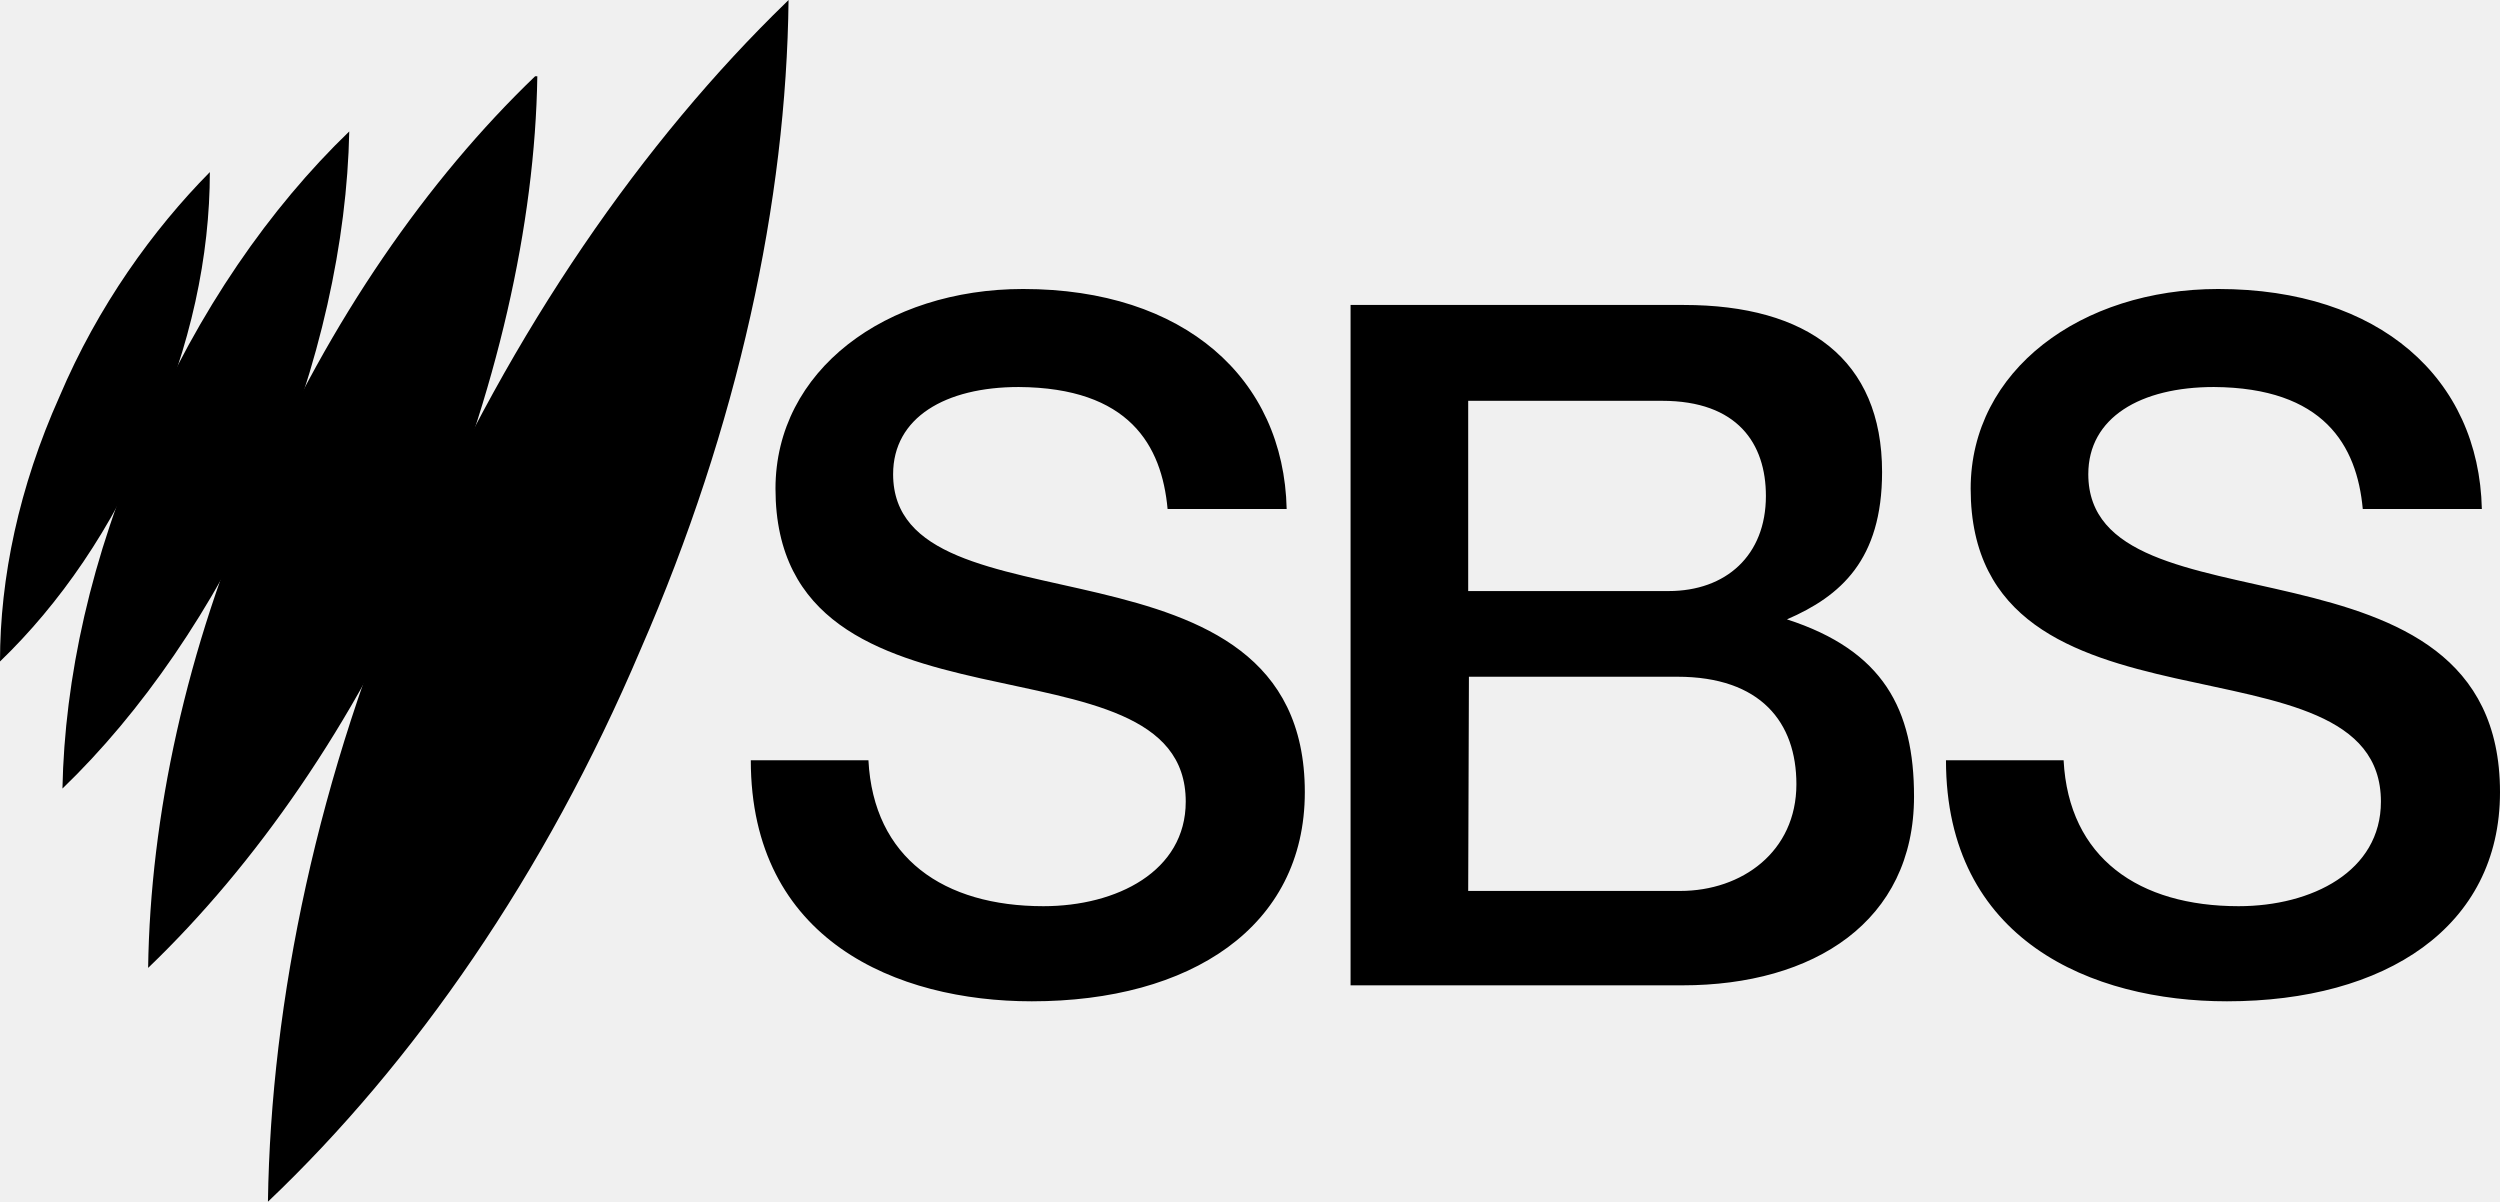
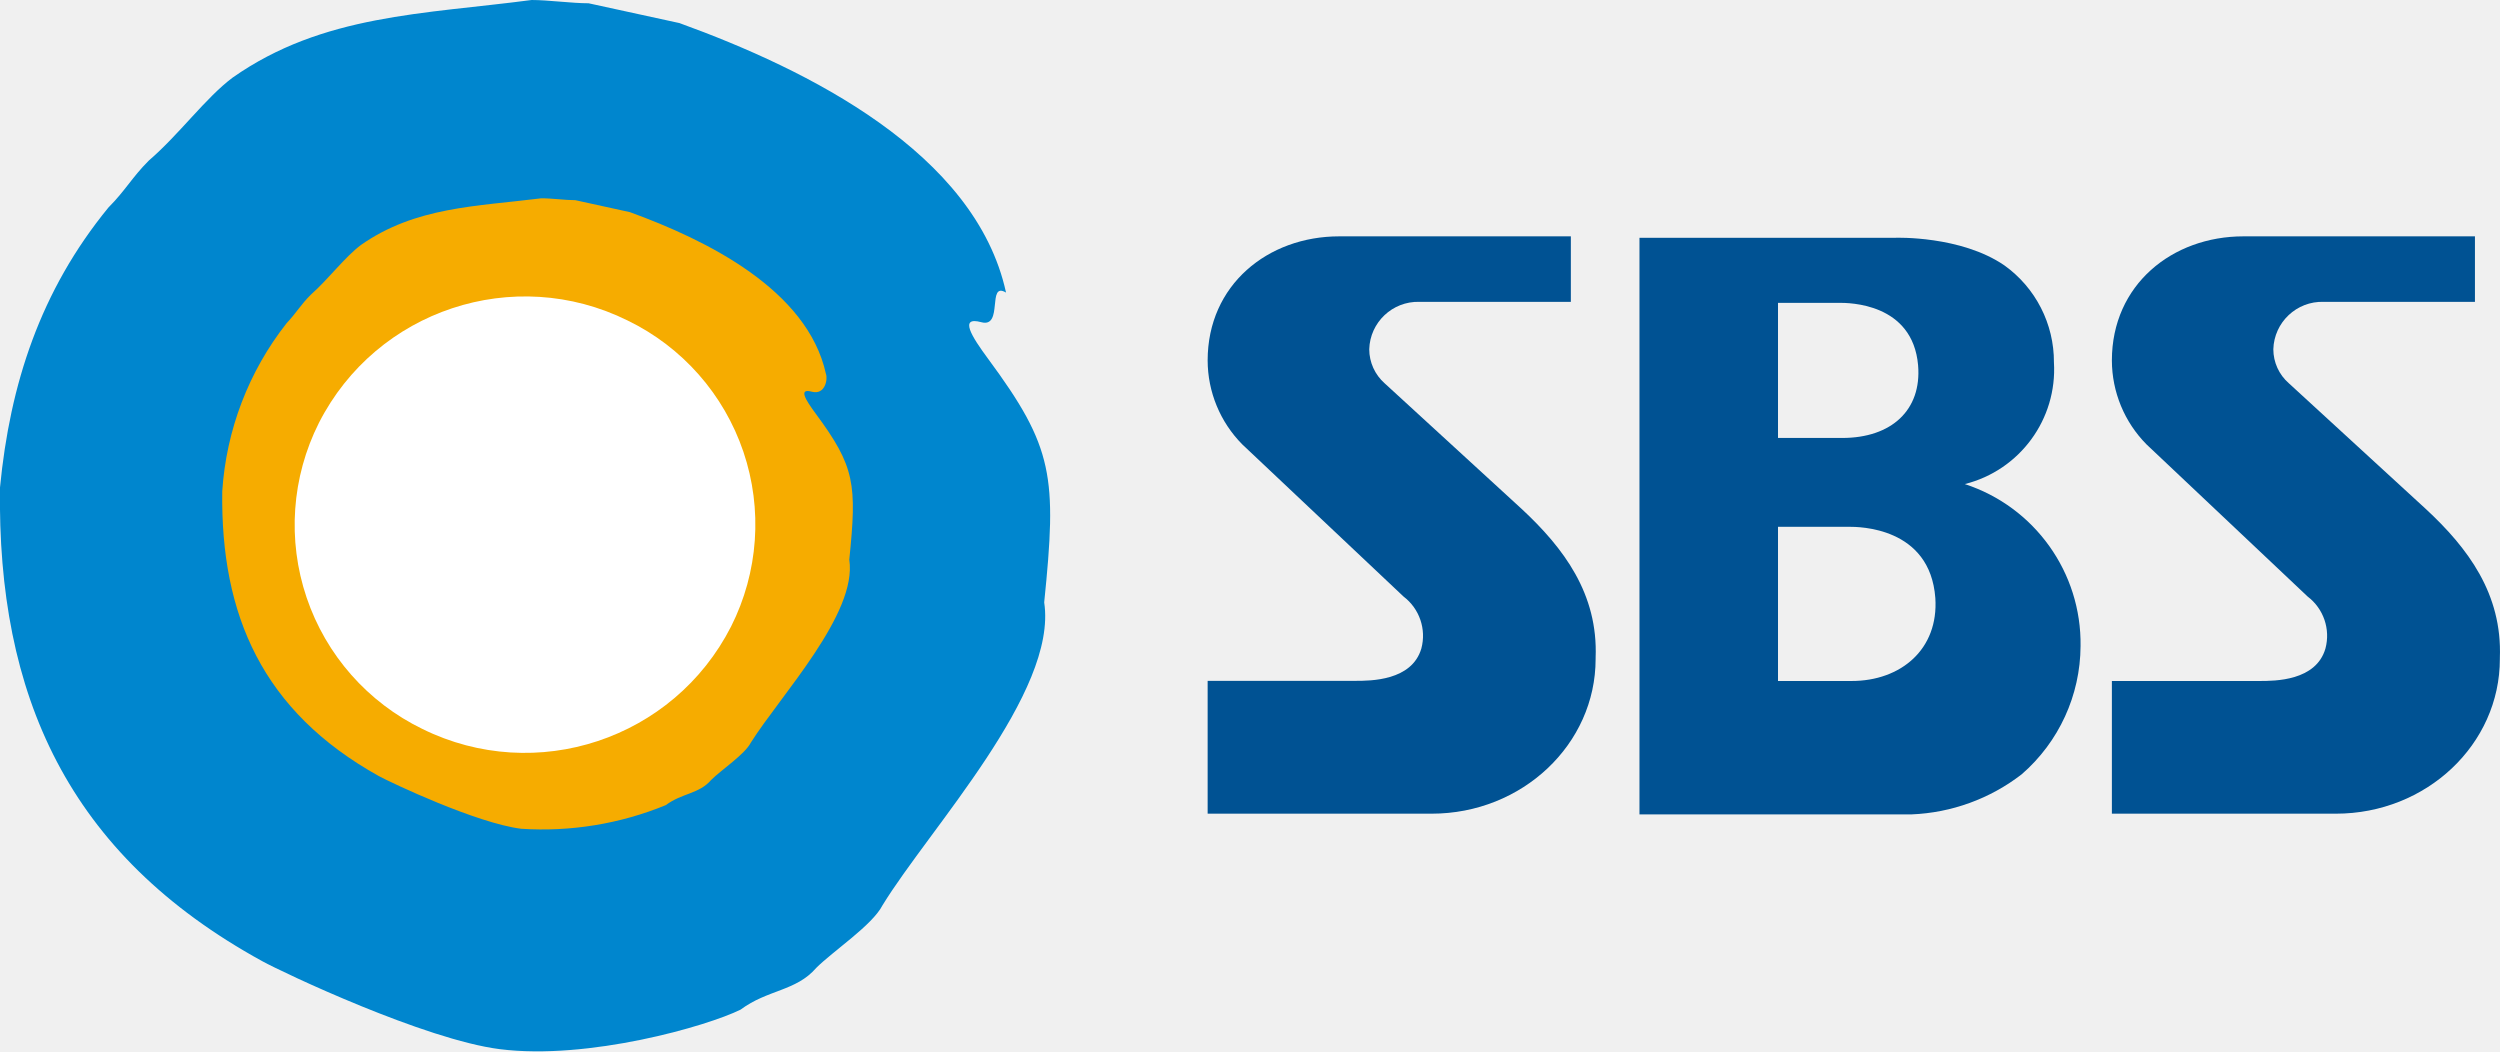
- <svg xmlns="http://www.w3.org/2000/svg" xml:space="preserve" viewBox="0 0 344.3 165.5">
-   <path d="M8.2 54.6C2.6 67.1 0 79.6 0 91.1c8.2-7.9 15.5-18.4 20.7-30.9 5.6-12.5 8.2-25 8.2-36.5-7.8 7.9-15.4 18.4-20.7 30.9" />
-   <path d="M20.1 59.6c-7.6 17.1-11.2 33.9-11.5 49 10.9-10.5 20.7-24.7 28.3-41.5 7.2-16.8 10.9-33.9 11.2-49-10.9 10.5-20.8 24.7-28 41.5" />
-   <path d="M73.7 10.5C58.9 24.7 45.4 44.1 35.5 66.8s-14.8 45.7-15.1 66.5C35.2 119.1 48.7 99.7 58.6 77 68.4 54.3 73.7 30.9 74 10.5z" />
-   <path d="M108.3.3C88.6 19.4 70.5 45.4 57 76.3c-13.2 30.3-19.7 61.5-20.1 89.2 20.1-19.1 38.2-45.1 51.3-76 13.5-30.9 20.1-61.9 20.4-89.5zm14.7 65c0-7.8 7.2-12 17.3-12 15.2.1 19.7 8 20.5 16.8h16.4c-.4-18-14.1-30.3-36.3-30.3-18.9 0-34.1 11.2-34.1 27.5 0 36.5 56.5 18.8 56.5 43.1 0 9.6-9.5 14.4-19.6 14.4-13.7 0-23.4-6.6-24.1-20.1h-16.2c0 24.8 20.1 33.2 38.7 33.2 21.8 0 37.6-10.2 37.6-28.8 0-37.6-56.7-20.9-56.7-43.8m123.1 20c7.4-3.2 13.1-8.2 13.1-20.3 0-15.5-10.3-23-27.3-23H186v93.7h45.7c18.1 0 31.9-8.8 31.9-26 0-12-4.2-20.1-17.5-24.4m-43.9-30.1h26.7c10.4 0 14.3 5.9 14.3 13.1 0 8.2-5.5 13.1-13.4 13.1h-27.6zm29.2 67.5h-29.2l.1-29.5H231c11.5 0 16.4 6.3 16.4 14.8 0 9.3-7.5 14.7-16 14.7m56.2-57.4c0-7.8 7.2-12 17.3-12 15.1.1 19.7 8 20.5 16.8h16.4c-.4-18-14.1-30.3-36.3-30.3-18.9 0-34.1 11.2-34.1 27.5 0 36.5 56.5 18.8 56.5 43.1 0 9.6-9.5 14.4-19.6 14.4-13.7 0-23.4-6.6-24.1-20.1H268c0 24.8 20.1 33.2 38.7 33.2 21.8 0 37.6-10.2 37.6-28.8 0-37.6-56.7-20.9-56.7-43.8" />
+ <svg xmlns="http://www.w3.org/2000/svg" viewBox="0 0 175.59 73.84">
+   <defs>
+     <style>.cls-1{fill:#005293;}.cls-2{fill:#0086ce;}.cls-3{fill:#f6ac00;}.cls-4{fill:#fff;}</style>
+   </defs>
+   <g id="레이어_2" data-name="레이어 2">
+     <g id="Layer_1" data-name="Layer 1">
+       <path class="cls-1" d="M106.87,35.74l-9.62-8.82h0a3.2,3.2,0,0,1-1.08-2.39,3.43,3.43,0,0,1,3.52-3.33h10.64V16.6H94.06c-5,0-9.24,3.4-9.24,8.72a8.41,8.41,0,0,0,2.43,5.89L98.58,41.9a3.46,3.46,0,0,1,1.25,3.65c-.67,2.27-3.56,2.27-4.64,2.27H84.82v9.33h15.73c6.36,0,11.52-4.87,11.52-10.87V46.2c.18-4.49-2.24-7.71-5.2-10.46" />
+       <path class="cls-1" d="M170.37,35.74l-9.61-8.82h0a3.17,3.17,0,0,1-1.09-2.39,3.43,3.43,0,0,1,3.53-3.33h10.63V16.6H157.57c-5,0-9.24,3.4-9.24,8.72a8.41,8.41,0,0,0,2.43,5.89L162.08,41.9a3.46,3.46,0,0,1,1.25,3.65c-.66,2.28-3.55,2.28-4.64,2.28H148.33v9.32h15.73c6.36,0,11.52-4.86,11.52-10.87V46.2c.17-4.49-2.24-7.71-5.21-10.46" />
+       <path class="cls-1" d="M146.13,45.38A11.79,11.79,0,0,0,138,34a8.3,8.3,0,0,0,6.26-8.55,8.33,8.33,0,0,0-3.48-6.81c-3.06-2.1-7.63-1.94-7.63-1.94h-18v40.5h19.1A13.54,13.54,0,0,0,142,54.38,12,12,0,0,0,146.13,45.38ZM124.88,21.27h4.3c.66,0,5.16,0,5.54,4.39.26,3.14-1.87,5.1-5.33,5.1h-4.51V21.27Zm5.17,26.56h-5.17V37h5c.65,0,5.68,0,6.05,5C136.17,45.6,133.51,47.83,130.05,47.83Z" />
+       <path class="cls-2" d="M73.34,42.31c.9-8.84.67-10.87-3.94-17.11-1.16-1.57-2.06-3-.48-2.57s.38-2.9,1.74-2.08C68.52,10.72,56.72,4.88,47.72,1.62L41.34.23c-1.19,0-2.84-.23-4-.23-7.56,1-14.67,1-21,5.45-1.89,1.41-3.76,4-5.89,5.83-1.18,1.18-1.65,2.11-2.83,3.29C2.82,20.43.7,27,0,34.24-.2,48.76,4.72,60,18.42,67.51c1.47.81,11.44,5.52,16.69,6.18,6.21.78,14.55-1.61,16.91-2.78,1.89-1.41,3.9-1.29,5.31-2.93,1.18-1.18,3.94-3,4.65-4.39C65.28,58.2,74.3,48.62,73.34,42.31Z" />
+       <path class="cls-3" d="M59.65,39.31c.54-5.3.41-6.52-2.36-10.26-.7-.95-1.24-1.8-.28-1.54s1.14-.91,1-1.25c-1.29-5.9-8.37-9.4-13.77-11.36l-3.83-.84c-.71,0-1.7-.14-2.41-.13-4.54.57-8.81.59-12.64,3.27-1.13.84-2.26,2.37-3.53,3.5-.71.7-1,1.26-1.7,2a21.34,21.34,0,0,0-4.52,11.81c-.12,8.7,2.83,15.45,11,20,.89.48,6.87,3.31,10,3.7a22.85,22.85,0,0,0,10.15-1.66c1.14-.85,2.34-.78,3.19-1.77.71-.71,2.36-1.79,2.79-2.63C54.82,48.85,60.23,43.1,59.65,39.31Z" />
+       <path class="cls-4" d="M22.4,29.7a16.24,16.24,0,0,1,21.68-7.19A15.92,15.92,0,0,1,51.35,44a16.26,16.26,0,0,1-21.68,7.2A15.93,15.93,0,0,1,22.4,29.7Z" />
+     </g>
+   </g>
</svg>
